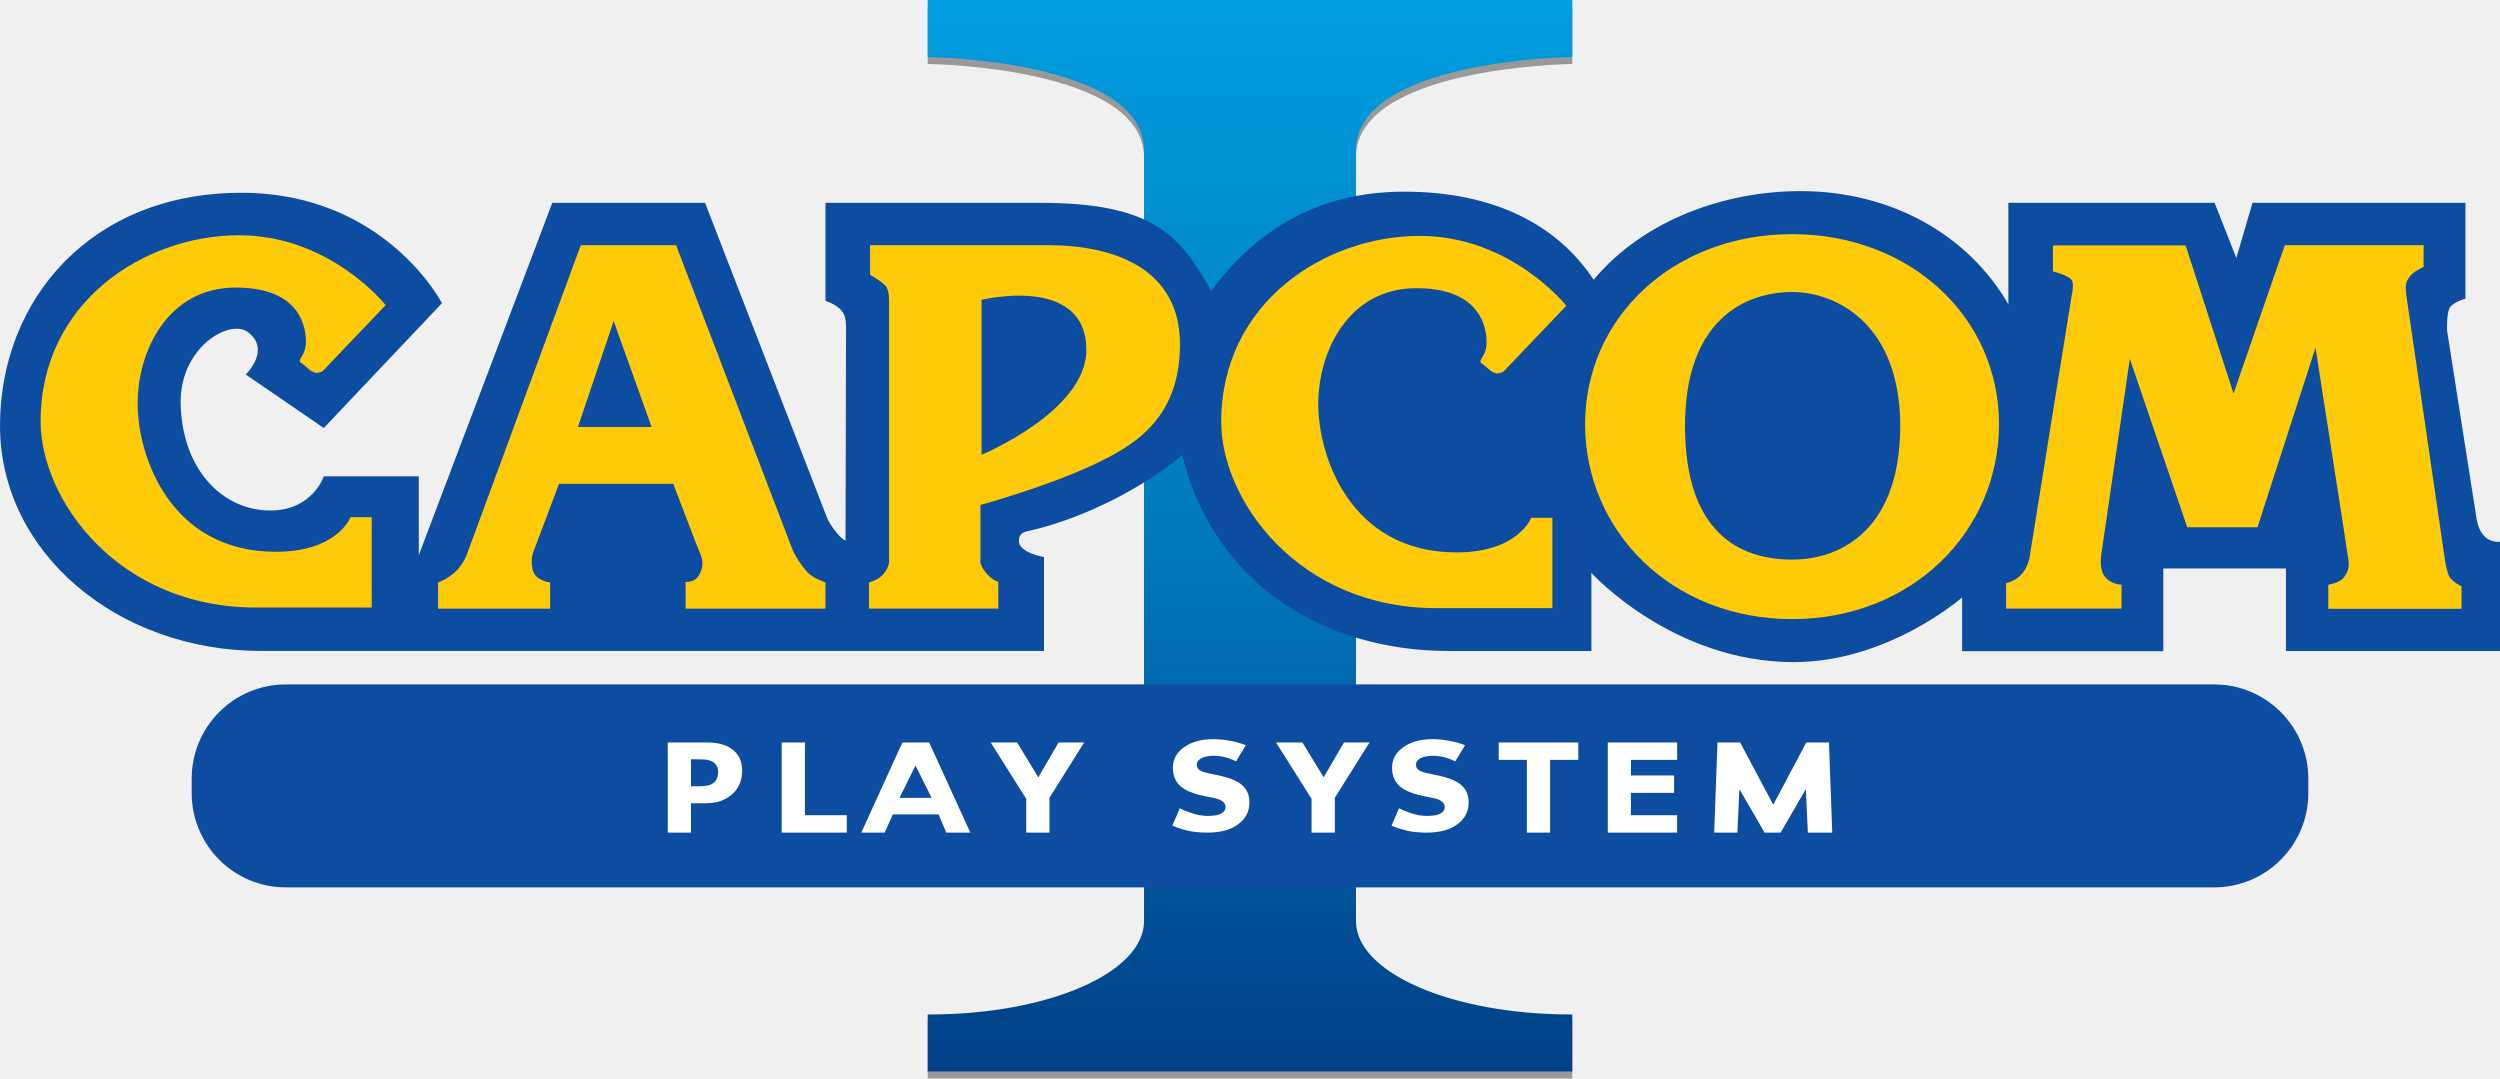
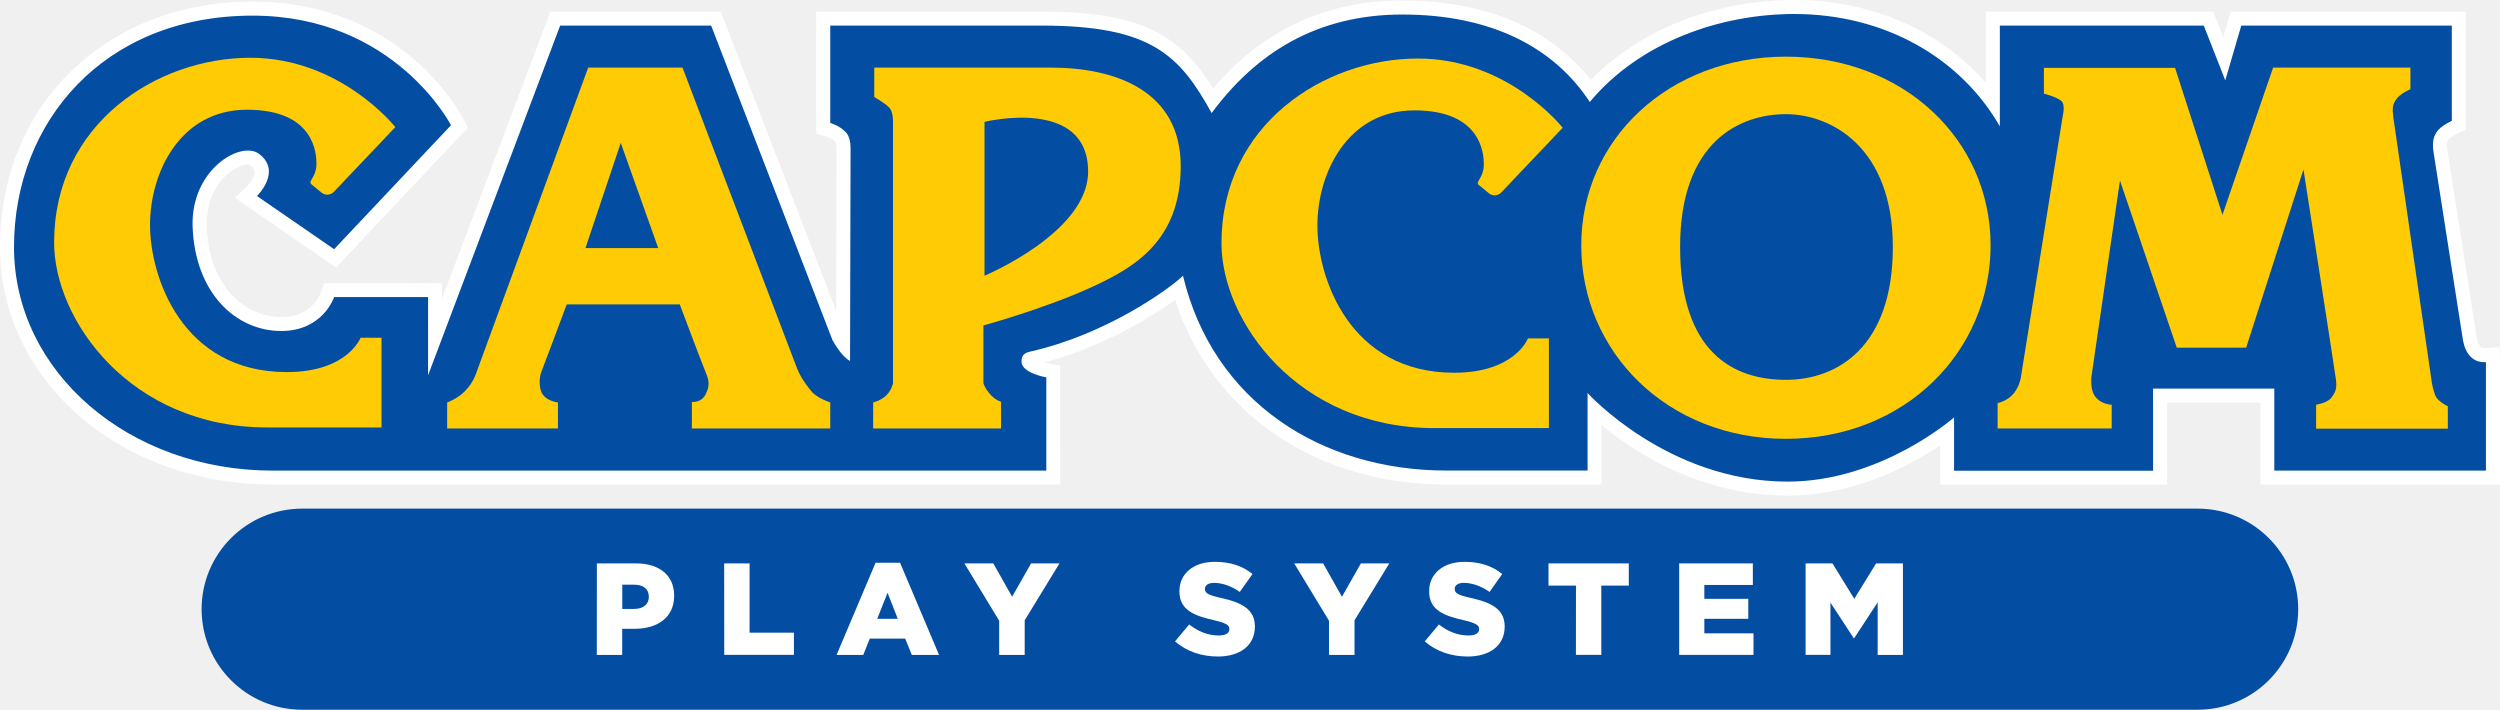
- <svg xmlns="http://www.w3.org/2000/svg" height="156.009" viewBox="0.25 0 253.148 109.206" width="361.639">
-   <linearGradient id="a" gradientUnits="userSpaceOnUse" x1="1.747" x2="1.747" y1="459.043" y2="786.84">
-     <stop offset="0" stop-color="#009ee0" />
-     <stop offset=".511" stop-color="#0078bd" />
-     <stop offset="1" stop-color="#003f86" />
-   </linearGradient>
-   <g fill-rule="evenodd">
-     <path d="M94.19.71v5.775h.15c.474 0 21.755.399 21.755 9.458v78.032c0 5.24-9.703 9.457-21.755 9.457h-.15v5.774h65.268v-5.774h-.15c-12.053 0-21.755-4.218-21.755-9.457V15.943c0-9.06 21.28-9.458 21.755-9.458h.15V.711h-36.482z" fill="#999" />
-     <path d="M-97.531 460.147v17.332h.45c1.423 0 65.295 1.196 65.295 28.387V740.07c0 15.726-29.122 28.386-65.296 28.386h-.45v17.33H98.365v-17.33h-.45c-36.174 0-65.296-12.66-65.296-28.386V505.866c0-27.191 63.872-28.387 65.296-28.387h.45v-17.332H-11.132z" fill="url(#a)" transform="matrix(.33318 0 0 .33318 126.685 -153.31)" />
+ <svg xmlns="http://www.w3.org/2000/svg" width="1015.788mm" height="288.369mm" viewBox="0 0 1015.788 288.369" version="1.1" id="svg1">
+   <defs id="defs1" />
+   <path id="rect4789_00000148649653550586274910000003953478458579624594_" class="st0" d="m 122.767,206.666 h 770.176 c 22.569,0 40.852,18.283 40.852,40.852 v 0 c 0,22.569 -18.283,40.852 -40.852,40.852 H 122.767 c -22.569,0 -40.852,-18.283 -40.852,-40.852 v 0 c 0,-22.569 18.283,-40.852 40.852,-40.852 z" style="clip-rule:evenodd;display:inline;fill:#034ea2;fill-rule:evenodd;stroke-width:0.265" />
+   <g id="g10" transform="scale(0.2645833)" style="display:inline">
+     <path class="st1" d="m 916.6,865.2 h 60.3 c 35.5,0 58.4,18.3 58.4,49.4 v 0.4 c 0,33.1 -25.5,50.6 -60.5,50.6 h -19.3 v 40.2 h -39 z m 57.5,69.9 c 13.9,0 22.3,-7.2 22.3,-18.3 v -0.4 c 0,-12 -8.4,-18.5 -22.5,-18.5 h -18.3 v 37.2 z" id="path1" style="fill:#ffffff" />
+     <path class="st1" d="m 1112.1,865.2 h 39 v 106.4 h 68.1 v 34.1 h -107 z" id="path2" style="fill:#ffffff" />
+     <path class="st1" d="m 1344.6,864.2 h 37.6 l 59.9,141.6 h -41.8 l -10.2,-25.1 h -54.4 l -10,25.1 h -41 z m 34.1,86.1 -15.7,-40 -15.9,40 z" id="path3" style="fill:#ffffff" />
+     <path class="st1" d="m 1534.4,953.2 -53.4,-88 h 44.4 l 28.9,51.2 29.1,-51.2 h 43.6 l -53.4,87.4 v 53.2 h -39.2 z" id="path4" style="fill:#ffffff" />
+     <path class="st1" d="m 1804.5,984.9 21.7,-25.9 c 13.9,11 29.3,16.9 45.6,16.9 10.4,0 16.1,-3.6 16.1,-9.6 v -0.4 c 0,-5.8 -4.6,-9 -23.7,-13.5 -29.9,-6.8 -53,-15.3 -53,-44.2 v -0.4 c 0,-26.1 20.7,-45 54.4,-45 23.9,0 42.6,6.4 57.8,18.7 l -19.5,27.5 c -12.9,-9 -26.9,-13.9 -39.4,-13.9 -9.4,0 -14.1,4 -14.1,9 v 0.4 c 0,6.4 4.8,9.2 24.3,13.7 32.3,7 52.4,17.5 52.4,43.8 v 0.4 c 0,28.7 -22.7,45.8 -56.8,45.8 -24.8,0 -48.5,-7.8 -65.8,-23.3 z" id="path5" style="fill:#ffffff" />
+     <path class="st1" d="m 2040.9,953.2 -53.4,-88 h 44.4 l 28.9,51.2 29.1,-51.2 h 43.6 l -53.4,87.4 v 53.2 h -39.2 z" id="path6" style="fill:#ffffff" />
+     <path class="st1" d="m 2188,984.9 21.7,-25.9 c 13.9,11 29.3,16.9 45.6,16.9 10.4,0 16.1,-3.6 16.1,-9.6 v -0.4 c 0,-5.8 -4.6,-9 -23.7,-13.5 -29.9,-6.8 -53,-15.3 -53,-44.2 v -0.4 c 0,-26.1 20.7,-45 54.4,-45 23.9,0 42.6,6.4 57.8,18.7 l -19.4,27.5 c -12.9,-9 -26.9,-13.9 -39.4,-13.9 -9.4,0 -14.1,4 -14.1,9 v 0.4 c 0,6.4 4.8,9.2 24.3,13.7 32.3,7 52.4,17.5 52.4,43.8 v 0.4 c 0,28.7 -22.7,45.8 -56.8,45.8 -24.9,0 -48.6,-7.8 -65.9,-23.3 z" id="path7" style="fill:#ffffff" />
+     <path class="st1" d="M 2420.2,899.3 H 2378 v -34.1 h 123.3 v 34.1 h -42.2 v 106.4 h -39 z" id="path8" style="fill:#ffffff" />
+     <path class="st1" d="m 2578.7,865.2 h 113.1 v 33.1 h -74.5 v 21.3 h 67.5 v 30.7 h -67.5 v 22.3 h 75.5 v 33.1 h -114.1 z" id="path9" style="fill:#ffffff" />
+     <path class="st1" d="m 2772.9,865.2 h 41.2 l 33.5,54.4 33.5,-54.4 h 41.2 v 140.6 h -38.8 V 925 l -36,55 h -0.8 L 2811,925.4 v 80.3 h -38.2 V 865.2 Z" id="path10" style="fill:#ffffff" />
  </g>
-   <rect fill="#0c4da1" fill-rule="evenodd" height="20.55" rx="9.535" width="214.326" x="19.661" y="69.304" />
-   <g fill="#fff">
-     <path d="M75.402 78.061q0 .614-.215 1.202-.215.583-.613.982-.546.54-1.22.815-.67.276-1.669.276H70.22v2.974h-2.355V75.18h3.875q.871 0 1.466.153.601.147 1.061.448.552.362.84.926.295.564.295 1.355zm-2.435.055q0-.386-.209-.662-.208-.282-.484-.392-.368-.148-.718-.16-.35-.018-.932-.018h-.404v2.735h.674q.601 0 .987-.074.393-.073.657-.294.227-.196.325-.466.104-.276.104-.669zM85.993 84.31h-6.587V75.18h2.355v7.365h4.232zM98.504 84.31H96.07l-.78-1.845h-4.632l-.824 1.845H87.46l4.167-9.131h2.71zm-3.918-3.52-1.634-3.275-1.62 3.275zM110.033 75.179l-3.514 5.6v3.531h-2.355v-3.422l-3.6-5.71h2.674l2.152 3.533 2.055-3.532zM126.767 81.275c0 .9-.383 1.631-1.147 2.195-.76.56-1.795.84-3.103.84-.757 0-1.417-.065-1.981-.196a10.462 10.462 0 0 1-1.576-.509l.756-1.764c.296.17.802.356 1.133.47a5.34 5.34 0 0 0 1.741.313c.143 0 .331-.012.564-.037.234-.024.424-.065.57-.122a1.38 1.38 0 0 0 .442-.276c.119-.11.178-.274.178-.491a.65.65 0 0 0-.257-.515c-.168-.147-.415-.26-.742-.337a20.372 20.372 0 0 0-1.092-.227 8.744 8.744 0 0 1-1.073-.276c-.769-.25-1.323-.587-1.662-1.012-.335-.43-.503-.961-.503-1.595 0-.85.38-1.543 1.14-2.079.765-.54 1.746-.81 2.944-.81.601 0 1.194.06 1.779.179a8.17 8.17 0 0 1 1.527.435l-.993 1.633a5.717 5.717 0 0 0-.614-.265 4.59 4.59 0 0 0-1.631-.3c-.197 0-.393.013-.589.042a2.205 2.205 0 0 0-.558.147c-.16.062-.296.156-.411.282a.602.602 0 0 0-.172.423c0 .242.092.428.276.559.184.126.532.243 1.043.35l.963.201c.31.066.644.156 1 .27.698.23 1.214.542 1.545.939.335.392.503.903.503 1.533zM160.065 76.945h-2.852v7.365h-2.354v-7.365h-2.852V75.18h8.058zM170.077 84.31h-7.024V75.18h7.024v1.766h-4.681v1.576h4.374v1.766h-4.374v2.257h4.68zM185.783 84.31h-2.468l-.21-4.4-2.549 4.399h-1.625l-2.55-4.4-.209 4.401h-2.345l.335-9.131h2.295l3.351 6.31 3.345-6.31h2.295zM138.928 75.179l-3.515 5.6v3.531h-2.355v-3.422l-3.6-5.71h2.675l2.152 3.533 2.055-3.532zM148.961 81.275c0 .9-.382 1.631-1.147 2.195-.76.56-1.794.84-3.103.84-.756 0-1.416-.065-1.98-.196a10.462 10.462 0 0 1-1.577-.509l.757-1.764c.296.17.802.356 1.132.47a5.34 5.34 0 0 0 1.742.313c.143 0 .331-.012.564-.037.233-.024.423-.065.57-.122a1.38 1.38 0 0 0 .442-.276c.118-.11.178-.274.178-.491a.65.65 0 0 0-.258-.515c-.167-.147-.415-.26-.742-.337a20.372 20.372 0 0 0-1.091-.227 8.744 8.744 0 0 1-1.074-.276c-.768-.25-1.322-.587-1.662-1.012-.335-.43-.503-.961-.503-1.595 0-.85.38-1.543 1.141-2.079.765-.54 1.746-.81 2.944-.81.6 0 1.194.06 1.778.179a8.17 8.17 0 0 1 1.527.435l-.992 1.633a5.717 5.717 0 0 0-.614-.265 4.59 4.59 0 0 0-1.632-.3c-.196 0-.392.013-.588.042a2.205 2.205 0 0 0-.559.147c-.159.062-.296.156-.41.282a.602.602 0 0 0-.172.423c0 .242.092.428.276.559.184.126.531.243 1.042.35.336.069.657.136.963.201.311.066.644.156 1 .27.699.23 1.214.542 1.545.939.336.392.503.903.503 1.533z" />
+   <g id="g11" transform="scale(0.2645833)" style="display:none">
+     <path class="st1" d="m 749.9,865.2 h 60.3 c 35.5,0 58.4,18.3 58.4,49.4 v 0.4 c 0,33.1 -25.5,50.6 -60.5,50.6 h -19.3 v 40.2 h -39 z m 57.4,69.9 c 13.9,0 22.3,-7.2 22.3,-18.3 v -0.4 c 0,-12 -8.4,-18.5 -22.5,-18.5 h -18.3 v 37.2 z" id="path2-4" style="fill:#ffffff" />
+     <path class="st1" d="m 945.3,865.2 h 39 v 106.4 h 68.1 v 34.1 h -107 z" id="path3-8" style="fill:#ffffff" />
+     <path class="st1" d="m 1177.9,864.2 h 37.6 l 59.9,141.6 h -41.8 l -10.2,-25.1 h -54.2 l -10,25.1 h -41 z m 34.1,86.1 -15.7,-40 -15.9,40 z" id="path4-6" style="fill:#ffffff" />
+     <path class="st1" d="m 1367.6,953.2 -53.4,-88 h 44.4 l 28.9,51.2 29.1,-51.2 h 43.6 l -53.4,87.4 v 53.2 h -39.2 z" id="path5-5" style="fill:#ffffff" />
+     <path class="st1" d="m 1637.8,984.9 21.7,-25.9 c 13.9,11 29.3,16.9 45.6,16.9 10.4,0 16.1,-3.6 16.1,-9.6 v -0.4 c 0,-5.8 -4.6,-9 -23.7,-13.5 -29.9,-6.8 -53,-15.3 -53,-44.2 v -0.4 c 0,-26.1 20.7,-45 54.4,-45 23.9,0 42.6,6.4 57.8,18.7 l -19.5,27.5 c -12.9,-9 -26.9,-13.9 -39.4,-13.9 -9.4,0 -14.1,4 -14.1,9 v 0.4 c 0,6.4 4.8,9.2 24.3,13.7 32.3,7 52.4,17.5 52.4,43.8 v 0.4 c 0,28.7 -22.7,45.8 -56.8,45.8 -24.9,0 -48.5,-7.8 -65.8,-23.3 z" id="path6-0" style="fill:#ffffff" />
+     <path class="st1" d="m 1874.1,953.2 -53.4,-88 h 44.4 l 28.9,51.2 29.1,-51.2 h 43.6 l -53.4,87.4 v 53.2 h -39.2 z" id="path7-9" style="fill:#ffffff" />
+     <path class="st1" d="m 2021.4,984.9 21.7,-25.9 c 13.9,11 29.3,16.9 45.6,16.9 10.4,0 16.1,-3.6 16.1,-9.6 v -0.4 c 0,-5.8 -4.6,-9 -23.7,-13.5 -29.9,-6.8 -53,-15.3 -53,-44.2 v -0.4 c 0,-26.1 20.7,-45 54.4,-45 23.9,0 42.6,6.4 57.8,18.7 l -19.5,27.5 c -12.9,-9 -26.9,-13.9 -39.4,-13.9 -9.4,0 -14.1,4 -14.1,9 v 0.4 c 0,6.4 4.8,9.2 24.3,13.7 32.3,7 52.4,17.5 52.4,43.8 v 0.4 c 0,28.7 -22.7,45.8 -56.8,45.8 -24.8,0 -48.5,-7.8 -65.8,-23.3 z" id="path8-0" style="fill:#ffffff" />
+     <path class="st1" d="m 2253.5,899.3 h -42.2 v -34.1 h 123.3 v 34.1 h -42.2 v 106.4 h -39 z" id="path9-0" style="fill:#ffffff" />
+     <path class="st1" d="m 2412,865.2 h 113.1 v 33.1 h -74.6 v 21.3 h 67.5 v 30.7 h -67.5 v 22.3 h 75.5 v 33.1 H 2411.9 V 865.2 Z" id="path10-6" style="fill:#ffffff" />
+     <path class="st1" d="m 2606.2,865.2 h 41.2 l 33.5,54.4 33.5,-54.4 h 41.2 v 140.6 h -38.8 V 925 l -36,55 h -0.8 l -35.7,-54.6 v 80.3 h -38.2 V 865.2 Z" id="path11-1" style="fill:#ffffff" />
+     <path class="st1" d="m 3068.9,880.5 c 0.9,-1.7 2.5,-3.1 5.1,-4.2 1.6,-0.7 3.9,-1.3 7,-2 3.1,-0.7 5.8,-1.2 8,-1.4 v -7.7 h -39 -39 -39 -39 v 7.7 c 2.2,0.3 4.9,0.7 8,1.4 3.1,0.7 5.4,1.4 7,2 2.5,1.1 4.2,2.4 5.1,4.2 0.9,1.7 1.3,3.7 1.3,5.9 v 99.7 c 0,2.5 -0.4,4.6 -1.3,6.2 -0.9,1.6 -2.6,2.9 -5,3.9 -1.3,0.5 -3.7,0.9 -7.2,1.2 -3.5,0.3 -6.1,0.5 -7.9,0.6 v 7.7 h 39 39 39 39 V 998 c -1.8,-0.1 -4.4,-0.3 -7.9,-0.6 -3.5,-0.3 -5.9,-0.7 -7.2,-1.2 -2.4,-1 -4.1,-2.3 -5,-3.9 -0.9,-1.6 -1.3,-3.7 -1.3,-6.2 v -99.7 c 0.1,-2.2 0.5,-4.1 1.3,-5.9 z m -36.4,105.7 c 0,2.5 -0.4,4.6 -1.3,6.2 -0.9,1.6 -2.6,2.9 -5,3.9 -1.3,0.5 -3.7,0.9 -7.2,1.2 h -0.1 c -5.2,0.4 -10.4,0.4 -15.5,0 h -0.1 c -3.5,-0.3 -5.9,-0.7 -7.2,-1.2 -2.4,-1 -4.1,-2.3 -5,-3.9 -0.9,-1.6 -1.3,-3.7 -1.3,-6.2 v -99.7 c 0,-2.2 0.4,-4.2 1.3,-5.9 0.9,-1.7 2.5,-3.1 5.1,-4.2 1.6,-0.7 3.9,-1.3 7,-2 h 0.1 c 5.2,-1.2 10.6,-1.2 15.9,0 h 0.1 c 3.1,0.7 5.4,1.4 7,2 2.5,1.1 4.2,2.4 5.1,4.2 0.9,1.7 1.3,3.7 1.3,5.9 v 99.7 z" id="path1-3" style="fill:#ffffff" />
  </g>
-   <g clip-rule="evenodd" fill-rule="evenodd">
-     <path d="M45.004 30.7 33.036 43.34l-7.905-5.419s2.6-2.482.228-4.29c-1.85-1.409-7.04 1.581-6.815 7.453.264 6.772 4.449 10.609 9.071 10.609 4.293 0 5.42-3.461 5.42-3.461h9.62v7.98l13.521-35.674h15.468l12.419 32.064s.903 1.69 1.805 2.141c0 0 .052-21.032.052-21.623 0-.588-.078-1.24-.446-1.662-.606-.698-1.638-.987-1.638-.987v-9.933h21.674c11.242 0 14.126 3.048 17.385 8.92 4.5-6.06 10.697-10.05 19.531-10.05 9.09 0 15.52 3.35 19.194 8.919 5.13-6.133 13.386-8.975 20.942-8.975 9.285 0 17.04 4.5 21.052 11.459V20.538h20.884l2.2 5.586 1.64-5.586H249.9v9.707s-1.244.341-1.588.901c-.334.553-.275 2.319-.275 2.319l3.008 19.187c.126.624.348 1.276.886 1.754.624.557 1.467.453 1.467.453v11.06h-21.674v-8.355h-12.417v8.377h-20.378v-5.445s-7.447 6.55-17.045 6.55c-12.284 0-20.491-9.03-20.491-9.03v7.902h-14.447c-12.86 0-23.899-7.037-26.982-19.87-1.462 1.399-7.907 6-15.637 7.734-.601.135-.901.36-.901 1.012 0 1.189 2.54 1.612 2.54 1.612v9.51H26.718C12.04 65.92.25 55.872.25 43.116.25 30.36 9.442 19.52 24.681 19.52c14.565 0 20.323 11.18 20.323 11.18z" fill="#0c4da1" />
-     <g fill="#ffca08">
-       <path d="m39.301 30.897-6.376 6.686s-.339.17-.62.17c-.284 0-.68-.283-.68-.283l-.789-.675s-.227-.055-.227-.283c0-.223.622-.791.622-1.863 0-1.074-.225-5.533-7.111-5.533s-9.934 6.435-9.934 11.742c0 5.306 3.272 15.014 14 15.014 6.239 0 7.56-3.502 7.56-3.502h2.144v9.146H26.151c-13.997 0-21.788-10.953-21.788-18.854 0-12.116 10.535-18.84 20.095-18.84 9.257.002 14.843 7.075 14.843 7.075zM59.06 24.829h9.65l11.742 30.706c.337.844.902 1.64 1.465 2.313.563.678 1.919 1.132 1.919 1.132v2.65H69.672v-2.71s.9.117 1.354-.675c.45-.791.45-1.412.114-2.201-.339-.792-2.715-7.055-2.715-7.055H56.856s-2.369 6.32-2.597 6.884c-.226.564-.226 1.469 0 2.031.376.94 1.695 1.077 1.695 1.077v2.65H44.607v-2.65s1.032-.355 1.806-1.132c.846-.846 1.128-1.751 1.128-1.751zm-.285 18.4h7.453L62.39 32.506zM88.351 24.829h18.064c6.66 0 13.32 2.368 13.32 10.044 0 7.677-4.855 10.388-9.03 12.308-4.822 2.215-11.176 3.952-11.176 3.952V57s.057.396.62 1.07c.566.677 1.187.848 1.187.848v2.709H88.24v-2.65s.79-.171 1.356-.735c.563-.565.678-1.242.678-1.242V30.472s.052-1.13-.396-1.58c-.451-.455-1.525-1.073-1.525-1.073v-2.99h-.001zm11.29 5.53V46.05s10.61-4.401 10.61-10.61c0-7.677-10.61-5.081-10.61-5.081zM158.853 30.962l-6.379 6.685s-.339.17-.621.17c-.28 0-.676-.283-.676-.283l-.792-.679s-.224-.053-.224-.277c0-.228.619-.796.619-1.863 0-1.075-.223-5.534-7.11-5.534-6.889 0-9.936 6.433-9.936 11.74 0 5.303 3.274 15.015 14.001 15.015 6.239 0 7.561-3.502 7.561-3.502h2.147v9.145h-11.744c-13.996 0-21.788-10.95-21.788-18.852 0-12.115 10.534-18.84 20.095-18.84 9.258 0 14.847 7.075 14.847 7.075zM181.714 62.688c-12.194 0-20.958-8.904-20.958-19.739 0-10.842 8.991-19.24 20.958-19.24 11.963 0 20.954 8.398 20.954 19.24 0 10.834-8.765 19.74-20.954 19.74zm-10.84-19.572c0 10.838 5.532 13.547 10.84 13.547 5.302 0 10.95-3.387 10.95-13.547 0-10.158-6.322-13.547-10.95-13.547-4.63 0-10.84 2.707-10.84 13.547zM208.126 24.853h13.437l4.854 14.99 5.191-15.014h14.053v2.2s-.935.395-1.35.903c-.508.622-.508 1.072-.397 1.979.113.9 3.725 25.398 3.84 26.302.113.904.224 1.411.45 2.033.224.615 1.3 1.126 1.3 1.126v2.277H236.01v-2.445s1.185-.169 1.583-.736c.395-.565.562-.904.45-1.805-.113-.903-3.328-21.45-3.328-21.45l-5.871 18.176h-7.112l-5.816-17.05-2.934 20.097s-.114 1.206.34 1.864c.62.904 1.752.904 1.752.904v2.425h-11.689v-2.592s.931-.144 1.608-.936c.676-.787.79-1.807.79-1.807l4.264-26.5s.256-.99-.028-1.44c-.298-.475-1.892-.874-1.892-.874v-2.627h-.001z" />
-     </g>
+   <g id="g10-4" transform="matrix(0.2645833,0,0,0.2645833,-0.01322917,0)" style="display:none">
+     <path class="st1" d="m 711,865.2 h 60.3 c 35.5,0 58.4,18.3 58.4,49.4 v 0.4 c 0,33.1 -25.5,50.6 -60.5,50.6 h -19.3 v 40.2 h -39 z m 57.3,69.9 c 13.9,0 22.3,-7.2 22.3,-18.3 v -0.4 c 0,-12 -8.4,-18.5 -22.5,-18.5 h -18.3 v 37.2 z" id="path1-4" style="fill:#ffffff" />
+     <path class="st1" d="m 906.3,865.2 h 39 v 106.4 h 68.1 v 34.1 h -107 z" id="path2-6" style="fill:#ffffff" />
+     <path class="st1" d="m 1138.9,864.2 h 37.6 l 59.9,141.6 h -41.8 l -10.2,-25.1 h -54.2 l -10,25.1 h -41 z m 34.2,86.1 -15.7,-40 -15.9,40 z" id="path3-0" style="fill:#ffffff" />
+     <path class="st1" d="m 1328.7,953.2 -53.4,-88 h 44.4 l 28.9,51.2 29.1,-51.2 h 43.6 l -53.4,87.4 v 53.2 h -39.2 z" id="path4-66" style="fill:#ffffff" />
+     <path class="st1" d="m 1598.8,984.9 21.7,-25.9 c 13.9,11 29.3,16.9 45.6,16.9 10.4,0 16.1,-3.6 16.1,-9.6 v -0.4 c 0,-5.8 -4.6,-9 -23.7,-13.5 -29.9,-6.8 -53,-15.3 -53,-44.2 v -0.4 c 0,-26.1 20.7,-45 54.4,-45 23.9,0 42.6,6.4 57.8,18.7 l -19.5,27.5 c -12.9,-9 -26.9,-13.9 -39.4,-13.9 -9.4,0 -14.1,4 -14.1,9 v 0.4 c 0,6.4 4.8,9.2 24.3,13.7 32.3,7 52.4,17.5 52.4,43.8 v 0.4 c 0,28.7 -22.7,45.8 -56.8,45.8 -24.8,0 -48.5,-7.8 -65.8,-23.3 z" id="path5-1" style="fill:#ffffff" />
+     <path class="st1" d="m 1835.1,953.2 -53.4,-88 h 44.4 l 28.9,51.2 29.1,-51.2 h 43.6 l -53.4,87.4 v 53.2 h -39.2 z" id="path6-8" style="fill:#ffffff" />
+     <path class="st1" d="m 1982.4,984.9 21.7,-25.9 c 13.9,11 29.3,16.9 45.6,16.9 10.4,0 16.1,-3.6 16.1,-9.6 v -0.4 c 0,-5.8 -4.6,-9 -23.7,-13.5 -29.9,-6.8 -53,-15.3 -53,-44.2 v -0.4 c 0,-26.1 20.7,-45 54.4,-45 23.9,0 42.6,6.4 57.8,18.7 l -19.5,27.5 c -12.9,-9 -26.9,-13.9 -39.4,-13.9 -9.4,0 -14.1,4 -14.1,9 v 0.4 c 0,6.4 4.8,9.2 24.3,13.7 32.3,7 52.4,17.5 52.4,43.8 v 0.4 c 0,28.7 -22.7,45.8 -56.8,45.8 -24.8,0 -48.5,-7.8 -65.8,-23.3 z" id="path7-4" style="fill:#ffffff" />
+     <path class="st1" d="m 2214.5,899.3 h -42.2 v -34.1 h 123.3 v 34.1 h -42.1 v 106.4 h -39 z" id="path8-9" style="fill:#ffffff" />
+     <path class="st1" d="m 2373,865.2 h 113.1 v 33.1 h -74.6 v 21.3 h 67.5 v 30.7 h -67.5 v 22.3 h 75.5 v 33.1 H 2372.9 V 865.2 Z" id="path9-6" style="fill:#ffffff" />
+     <path class="st1" d="m 2567.2,865.2 h 41.2 l 33.5,54.4 33.5,-54.4 h 41.2 v 140.6 h -38.8 V 925 l -36,55 h -0.8 l -35.7,-54.6 v 80.3 h -38.2 V 865.2 Z" id="path10-7" style="fill:#ffffff" />
+     <path class="st1" d="m 3107.9,880.5 c 0.9,-1.7 2.5,-3.1 5.1,-4.2 1.6,-0.7 3.9,-1.3 7,-2 3.1,-0.7 5.8,-1.2 8,-1.4 v -7.7 h -39 -39 -39 -39 -39 -39 v 7.7 c 2.2,0.3 4.9,0.7 8,1.4 3.1,0.7 5.4,1.4 7,2 2.5,1.1 4.2,2.4 5.1,4.2 0.9,1.7 1.3,3.7 1.3,5.9 v 99.7 c 0,2.5 -0.4,4.6 -1.3,6.2 -0.9,1.6 -2.6,2.9 -5,3.9 -1.3,0.5 -3.7,0.9 -7.2,1.2 -3.5,0.3 -6.1,0.5 -7.9,0.6 v 7.7 h 39 39 39 39 39 39 V 998 c -1.8,-0.1 -4.4,-0.3 -7.9,-0.6 -3.5,-0.3 -5.9,-0.7 -7.2,-1.2 -2.4,-1 -4.1,-2.3 -5,-3.9 -0.9,-1.6 -1.3,-3.7 -1.3,-6.2 v -99.7 c 0,-2.2 0.5,-4.1 1.3,-5.9 z m -114.4,105.7 c 0,2.5 -0.4,4.6 -1.3,6.2 -0.9,1.6 -2.6,2.9 -5,3.9 -1.3,0.5 -3.7,0.9 -7.2,1.2 h -0.1 c -5.2,0.4 -10.4,0.4 -15.5,0 h -0.1 c -3.5,-0.3 -5.9,-0.7 -7.2,-1.2 -2.4,-1 -4.1,-2.3 -5,-3.9 -0.9,-1.6 -1.3,-3.7 -1.3,-6.2 v -99.7 c 0,-2.2 0.4,-4.2 1.3,-5.9 0.9,-1.7 2.5,-3.1 5.1,-4.2 1.6,-0.7 3.9,-1.3 7,-2 h 0.1 c 5.2,-1.2 10.6,-1.2 15.9,0 h 0.1 c 3.1,0.7 5.4,1.4 7,2 2.5,1.1 4.2,2.4 5.1,4.2 0.9,1.7 1.3,3.7 1.3,5.9 v 99.7 z m 78,0 c 0,2.5 -0.4,4.6 -1.3,6.2 -0.9,1.6 -2.6,2.9 -5,3.9 -1.3,0.5 -3.7,0.9 -7.2,1.2 h -0.1 c -5.2,0.4 -10.4,0.4 -15.5,0 h -0.1 c -3.5,-0.3 -5.9,-0.7 -7.2,-1.2 -2.4,-1 -4.1,-2.3 -5,-3.9 -0.9,-1.6 -1.3,-3.7 -1.3,-6.2 v -99.7 c 0,-2.2 0.4,-4.2 1.3,-5.9 0.9,-1.7 2.5,-3.1 5.1,-4.2 1.6,-0.7 3.9,-1.3 7,-2 h 0.1 c 5.2,-1.2 10.6,-1.2 15.9,0 h 0.1 c 3.1,0.7 5.4,1.4 7,2 2.5,1.1 4.2,2.4 5.1,4.2 0.9,1.7 1.3,3.7 1.3,5.9 v 99.7 z" id="path11-3" style="fill:#ffffff" />
+   </g>
+   <g id="g23" style="display:inline" transform="scale(0.2645833)">
+     <path class="st2" d="m 1511.9,187.1 v 236.3 c 0,0 159.1,-66.3 159.1,-159.8 0.1,-115.6 -159.1,-76.5 -159.1,-76.5" id="path11" style="fill:#231f20" />
+     <path class="st2" d="m 2742.6,175.2 c -69.4,0 -162.5,40.8 -162.5,204 0,163.2 82.9,204 162.5,204 79.5,0 164.2,-51 164.2,-204 0,-153 -94.8,-204 -164.2,-204" id="path12" style="fill:#231f20" />
+     <polyline class="st2" points="899.1,380.9 1010.8,380.9 953.3,219.4 899.1,380.9   " id="polyline12" style="display:inline;fill:#231f20" />
+     <path class="st2" d="m 585.9,656.3 h -176 C 200,656.3 83.2,491.4 83.2,372.4 83.2,190 241.2,88.7 384.5,88.7 c 138.8,0 222.6,106.5 222.6,106.5 L 511.4,296 c 0,0 -5.1,2.6 -9.3,2.6 -4.3,0 -10.2,-4.3 -10.2,-4.3 L 480,284.1 c 0,0 -3.4,-0.8 -3.4,-4.3 0,-3.4 9.3,-11.9 9.3,-28 0,-16.1 -3.4,-83.3 -106.6,-83.3 -103.2,0 -149,96.9 -149,176.8 0,79.9 49.1,226.1 209.9,226.1 93.6,0 113.4,-52.7 113.4,-52.7 h 32.2 v 137.6 z m 689,1.7 h -212.4 v -40.8 c 0,0 13.5,1.7 20.3,-10.2 6.8,-11.9 6.8,-21.3 1.7,-33.2 -5.1,-11.9 -40.6,-106.3 -40.6,-106.3 H 870.3 c 0,0 -35.6,95.2 -38.9,103.7 -3.4,8.5 -3.4,22.1 0,30.6 5.6,14.1 25.4,16.2 25.4,16.2 v 40 H 686.7 v -39.9 c 0,0 15.4,-5.3 27,-17 12.7,-12.7 16.9,-26.3 16.9,-26.3 L 903.3,104 h 144.8 l 176,462.3 c 5.1,12.8 13.6,24.7 22.1,34.9 8.4,10.2 28.7,17 28.7,17 z m 402.9,-217.5 c -72.3,33.4 -167.5,59.5 -167.5,59.5 v 88.4 c 0,0 0.8,6 9.3,16.2 8.5,10.2 17.8,12.7 17.8,12.7 V 658 H 1341 v -39.9 c 0,0 11.9,-2.6 20.3,-11 8.5,-8.5 10.2,-18.7 10.2,-18.7 V 188.9 c 0,0 0.8,-17 -6,-23.8 -6.8,-6.8 -22.8,-16.1 -22.8,-16.1 v -45.1 c 0,0 170.9,0 270.8,0 99.9,0 199.8,35.7 199.8,151.3 0,115.6 -72.9,156.4 -135.5,185.3 z m 494.3,-271.1 c -103.2,0 -149,96.9 -149,176.8 0,79.9 49.1,226.1 209.9,226.1 93.6,0 113.4,-52.7 113.4,-52.7 h 32.2 v 137.7 h -176.1 c -209.9,0 -326.7,-164.9 -326.7,-283.8 0,-182.5 158,-283.7 301.3,-283.7 138.8,0 222.6,106.5 222.6,106.5 L 2304.1,297 c 0,0 -5.1,2.5 -9.3,2.5 -4.2,0 -10.2,-4.2 -10.2,-4.2 l -11.9,-10.2 c 0,0 -3.4,-0.9 -3.4,-4.3 0,-3.4 9.3,-11.9 9.3,-28 0.2,-16.2 -3.2,-83.4 -106.5,-83.4 z m 570.5,504.5 c -182.8,0 -314.3,-134.1 -314.3,-297.2 0,-163.1 134.8,-289.6 314.3,-289.6 179.4,0 314.2,126.5 314.2,289.6 0,163.1 -131.4,297.2 -314.2,297.2 z m 1016.5,-15.6 h -202.3 v -36.8 c 0,0 17.8,-2.6 23.7,-11 6,-8.5 8.5,-13.6 6.8,-27.2 -1.7,-13.6 -49.9,-323 -49.9,-323 l -88.1,273.6 h -106.6 l -87.2,-256.6 -44,302.5 c 0,0 -1.7,18.2 5.1,28.1 9.3,13.6 26.2,13.6 26.2,13.6 V 658 h -175.2 v -39.1 c 0,0 14,-2.1 24.1,-14 10.2,-11.9 11.9,-27.2 11.9,-27.2 l 63.9,-399.1 c 0,0 3.8,-14.9 -0.4,-21.7 -4.5,-7.2 -28.4,-13.2 -28.4,-13.2 v -39.6 h 201.5 L 3413,330 3490.8,103.9 h 210.8 v 33.2 c 0,0 -14.1,5.9 -20.3,13.6 -7.6,9.3 -7.6,16.1 -6,29.7 1.7,13.6 55.9,382.4 57.6,396.1 1.7,13.6 3.4,21.3 6.8,30.6 3.4,9.3 19.5,16.9 19.5,16.9 v 34.3 z" id="path13" style="display:inline;fill:#231f20" />
+     <path class="st1" d="m 1511.9,187.1 v 236.3 c 0,0 159.1,-66.3 159.1,-159.8 0.1,-115.6 -159.1,-76.5 -159.1,-76.5" id="path14" style="display:inline;fill:#ffffff" />
+     <path class="st1" d="m 2742.6,175.2 c -69.4,0 -162.5,40.8 -162.5,204 0,163.2 82.9,204 162.5,204 79.5,0 164.2,-51 164.2,-204 0,-153 -94.8,-204 -164.2,-204" id="path15" style="display:inline;fill:#ffffff" />
+     <polyline class="st1" points="899.1,380.9 1010.8,380.9 953.3,219.4 899.1,380.9   " id="polyline15" style="display:inline;fill:#ffffff" />
+     <path class="st1" d="m 2745.1,761.1 c -132.8,0 -234.3,-66 -285.8,-108.4 v 91.4 h -238.2 c -200.4,0 -360.4,-110.2 -416.5,-283.5 -41.8,30.4 -116.9,73.9 -201.2,96.1 2.3,0.6 4.6,1.2 6.8,1.5 l 17.8,3.1 0.1,182.7 H 418.3 C 183.8,744.1 0,583.8 0,379.3 0,161 163.1,2.5 387.8,2.5 c 228.9,0 320,172.6 323.8,180 l 6.9,13.5 -202.4,214.8 -155.3,-107 19,-18.2 c 5.7,-6.3 9,-11.7 10.5,-16.3 3.5,-10 -6.1,-19.6 -16.1,-16.1 -3.1,1.1 -6.7,2.6 -10.5,4.5 -22.5,11.7 -48.2,42.3 -46.4,90.1 3.7,95.6 62,139.1 114.6,139.1 46.4,0 59.6,-33.7 60.9,-37.5 l 5,-14.4 15.3,-0.2 h 165.7 v 24 l 166.5,-441 h 261.5 l 177.3,459.7 c 0.2,-94.3 0.6,-242.7 0.6,-248.7 0,-2.3 -0.1,-4.2 -0.3,-5.7 -0.4,-3.6 -2.4,-6.8 -5.4,-8.8 -3.6,-2.4 -7.9,-4.1 -10.1,-4.8 l -15.4,-4.5 -0.2,-16.1 V 17.8 h 346.5 c 153.9,0 212.4,36.6 263.3,117.9 76,-89.5 173.5,-134.9 290.2,-134.9 126.9,0 226.4,42 289.7,121.7 C 2518.7,45.4 2633.2,0 2755.3,0 c 118.2,0 223.9,46.5 294.2,127.1 V 17.8 h 349.3 l 15.4,39.2 11.5,-39.2 h 360.9 v 181.1 l -12.1,5.9 c -17.2,8.3 -18.3,11.8 -16.1,25.8 l 45.2,288.9 c 1.3,6.5 3.3,11 6.4,13.7 1.4,1.2 4.3,1.5 5.5,1.4 l 23,-1.6 0.7,23 V 744.1 H 3471.3 V 618.3 H 3328 v 126.1 h -348.5 v -60.5 c -46.1,30.9 -131.9,77.2 -234.4,77.2 z m -328.6,-212.9 37.3,41 c 1.2,1.3 119.3,128.9 291.3,128.9 133.7,0 240.4,-92.3 241.4,-93.2 l 35.6,-31.3 v 107.9 h 262.7 V 575.3 H 3514 v 125.8 h 282.1 v -127 c -4.9,-1.9 -10.1,-4.7 -14.9,-9 -13.5,-12.1 -17.9,-27.6 -20,-38.2 l -45.3,-289.8 c -5.5,-35 9.2,-52.9 27.7,-64.5 v -112 h -285.8 l -37.7,129 -50.6,-129 h -277.1 v 213.8 l -40.1,-69.8 C 2994.2,103.3 2883.1,42.9 2755.2,42.9 c -119.8,0 -231.1,47.6 -297.5,127.4 l -18.5,22.2 -15.9,-24.2 C 2369.8,86.8 2276.4,43.7 2153.4,43.7 2039,43.7 1948.8,90.4 1877.8,186.3 l -19.9,26.8 -16.2,-29.2 C 1799.4,107.5 1765.1,60.6 1599.8,60.6 h -303.6 v 113.9 c 6.4,3.4 13.5,8.3 19.3,15.1 8,9.2 11.9,22 11.9,39 0,8.8 -0.8,325.6 -0.8,325.6 l -0.1,34.7 -31,-15.6 c -18.2,-9.2 -32.5,-34 -36.4,-41.4 l -1.1,-2.3 -180.9,-469 H 875 L 677.5,584 636,576.4 V 477.7 H 526.6 c -11.4,19.8 -38.6,52.1 -94.7,52.1 -72.5,0 -152.7,-56.4 -157.5,-180.4 -2.6,-67.9 35.9,-112.4 69.6,-129.8 25.2,-13 50.2,-13.1 67.1,-0.2 18.2,13.9 22.7,30.1 23.3,41.2 0.8,13.5 -3.8,25.8 -9.2,35.4 l 85,58.5 L 666,189.3 C 641.6,151.7 557.8,45.4 388,45.4 184.9,45.4 43.1,182.7 43.1,379.2 43.1,559.7 208,701.1 418.5,701.1 h 1166.9 v -105 c -20.6,-7 -38.1,-20.3 -38.1,-40.9 0,-13.4 5.3,-30.6 30.3,-36.2 108.2,-24.4 202.3,-89.9 224.3,-111 l 27,-25.9 8.7,36.4 c 41.8,174.4 188.8,282.7 383.8,282.7 h 195.3 v -153 z" id="path16" style="display:inline;fill:#ffffff" />
+     <path class="st3" d="M 692.6,192.3 513.1,382.7 394.6,301 c 0,0 38.9,-37.4 3.4,-64.6 -27.8,-21.2 -105.5,23.8 -102.2,112.2 3.9,101.9 66.7,159.7 136.1,159.7 64.3,0 81.2,-52.1 81.2,-52.1 h 144.3 v 120.1 l 202.8,-537 h 231.9 L 1278.3,522 c 0,0 13.5,25.5 27.1,32.3 0,0 0.8,-316.7 0.8,-325.6 0,-8.9 -1.2,-18.7 -6.7,-25 -9.1,-10.5 -24.5,-14.9 -24.5,-14.9 V 39.3 c 0,0 214.9,0 325,0 168.5,0 211.8,45.9 260.7,134.3 67.5,-91.2 160.4,-151.3 292.9,-151.3 136.4,0 232.8,50.4 287.8,134.3 76.9,-92.3 200.8,-135.1 314,-135.1 139.2,0 255.6,67.7 315.7,172.5 V 39.3 h 313.2 l 33,84.1 24.6,-84.1 h 323.3 v 146.2 c -22.9,11.1 -32.1,22.3 -28,48.5 l 45.2,288.9 c 1.9,9.4 5.2,19.2 13.2,26.4 9.4,8.4 22,6.8 22,6.8 v 166.6 h -325 V 596.8 H 3306.4 V 722.9 H 3000.8 V 641 c 0,0 -111.7,98.6 -255.6,98.6 -184.2,0 -307.2,-136 -307.2,-136 v 119 c 0,0 -13.5,0 -216.7,0 -192.8,0 -358.4,-106 -404.6,-299.1 -21.9,21 -118.5,90.3 -234.5,116.4 -9,2 -13.5,5.5 -13.5,15.3 0,17.9 38.1,24.3 38.1,24.3 v 143.2 c 0,0 -1002.1,0 -1188.4,0 C 198.3,722.7 21.5,571.4 21.5,379.4 21.5,187.4 159.3,24 387.8,24 606.2,24 692.6,192.3 692.6,192.3" id="path17" style="display:inline;fill:#034ea2" />
+     <path class="st4" d="m 607.1,195.2 -94.5,99.5 c -5,5.2 -13.1,5.7 -18.7,1.2 l -16.1,-13.2 c -0.7,-0.6 -1.1,-1.6 -1.1,-2.9 0,-3.4 9.3,-11.9 9.3,-28 0,-16.2 -3.3,-83.3 -106.6,-83.3 -103.2,0 -149,96.9 -149,176.8 0,79.9 49.1,226.1 209.9,226.1 93.6,0 113.4,-52.7 113.4,-52.7 h 32.2 v 137.7 h -176 C 200,656.3 83.1,491.4 83.1,372.4 83.1,189.9 241.1,88.7 384.4,88.7 523.3,88.8 607.1,195.2 607.1,195.2" id="path22" style="display:inline;fill:#ffcb04" />
+     <path class="st4" d="m 903.3,103.8 h 144.8 l 176.1,462.4 c 5.1,12.7 13.5,24.6 22,34.9 8.4,10.2 28.8,17 28.8,17 V 658 h -212.5 v -40.8 c 0,0 13.5,1.7 20.3,-10.2 6.8,-11.9 6.8,-21.3 1.7,-33.2 -5.1,-11.9 -40.6,-106.3 -40.6,-106.3 H 870.3 c 0,0 -35.6,95.2 -39,103.7 -3.4,8.5 -3.4,22.1 0,30.6 5.7,14.2 25.5,16.2 25.5,16.2 v 40 H 686.7 v -40 c 0,0 15.5,-5.3 27,-17 12.7,-12.8 17,-26.4 17,-26.4 L 903.3,103.8 m -4.2,277.1 h 111.7 L 953.3,219.4 Z" id="path18" style="display:inline;fill:#ffcb04" />
+     <path class="st4" d="m 1342.6,103.8 c 0,0 171,0 270.8,0 99.9,0 199.8,35.7 199.8,151.3 0,115.6 -72.8,156.3 -135.4,185.2 -72.3,33.4 -167.6,59.5 -167.6,59.5 v 88.3 c 0,0 0.8,6 9.3,16.2 8.4,10.2 17.8,12.7 17.8,12.7 v 41 h -196.4 v -40 c 0,0 11.9,-2.6 20.3,-11 8.5,-8.5 10.2,-18.7 10.2,-18.7 V 188.8 c 0,0 0.8,-17 -6,-23.8 -6.8,-6.8 -22.8,-16.1 -22.8,-16.1 v -45.1 m 169.3,83.3 v 236.3 c 0,0 159.1,-66.3 159.1,-159.8 0.1,-115.6 -159.1,-76.5 -159.1,-76.5 z" id="path19" style="display:inline;fill:#ffcb04" />
+     <path class="st4" d="m 2399.8,196.2 -94.5,99.5 c -5,5.2 -13.1,5.7 -18.7,1.2 l -16.1,-13.2 c -0.7,-0.6 -1.1,-1.6 -1.1,-2.9 0,-3.4 9.3,-11.9 9.3,-28 0,-16.2 -3.3,-83.3 -106.6,-83.3 -103.2,0 -149,96.9 -149,176.8 0,79.9 49.1,226.1 209.9,226.1 93.6,0 113.4,-52.7 113.4,-52.7 h 32.2 v 137.7 h -176.1 c -209.9,0 -326.7,-164.9 -326.7,-283.8 0,-182.5 158,-283.7 301.3,-283.7 138.9,-0.2 222.7,106.3 222.7,106.3" id="path23" style="display:inline;fill:#ffcb04" />
+     <path class="st4" d="m 2742.6,673.9 c -182.8,0 -314.3,-134.1 -314.3,-297.2 0,-163.1 134.9,-289.7 314.3,-289.7 179.5,0 314.3,126.5 314.3,289.7 0,163.2 -131.4,297.2 -314.3,297.2 M 2580.1,379.3 c 0,163.2 82.9,204 162.5,204 79.5,0 164.2,-51 164.2,-204 0,-153 -94.8,-204 -164.2,-204 -69.4,0 -162.5,40.8 -162.5,204 z" id="path20" style="display:inline;fill:#ffcb04" />
+     <path class="st4" d="m 3138.7,104.2 h 201.5 l 72.8,225.7 77.8,-226.1 h 210.8 V 137 c 0,0 -14,5.9 -20.3,13.6 -7.6,9.3 -7.6,16.2 -5.9,29.8 1.7,13.6 55.8,382.4 57.5,396 1.7,13.7 3.4,21.3 6.8,30.6 3.3,9.3 19.4,17 19.4,17 v 34.3 h -202.3 v -36.8 c 0,0 17.8,-2.6 23.7,-11.1 6,-8.5 8.5,-13.6 6.8,-27.2 -1.7,-13.6 -49.9,-323 -49.9,-323 l -88,273.7 h -106.6 l -87.2,-256.7 -44,302.6 c 0,0 -1.7,18.1 5.1,28 9.3,13.7 26.2,13.7 26.2,13.7 V 658 h -175.2 v -39.1 c 0,0 13.9,-2.2 24.1,-14 10.2,-11.9 11.9,-27.2 11.9,-27.2 l 63.9,-399 c 0,0 3.8,-14.9 -0.4,-21.7 -4.4,-7.2 -28.4,-13.2 -28.4,-13.2 v -39.6" id="path21" style="display:inline;fill:#ffcb04" />
  </g>
</svg>
